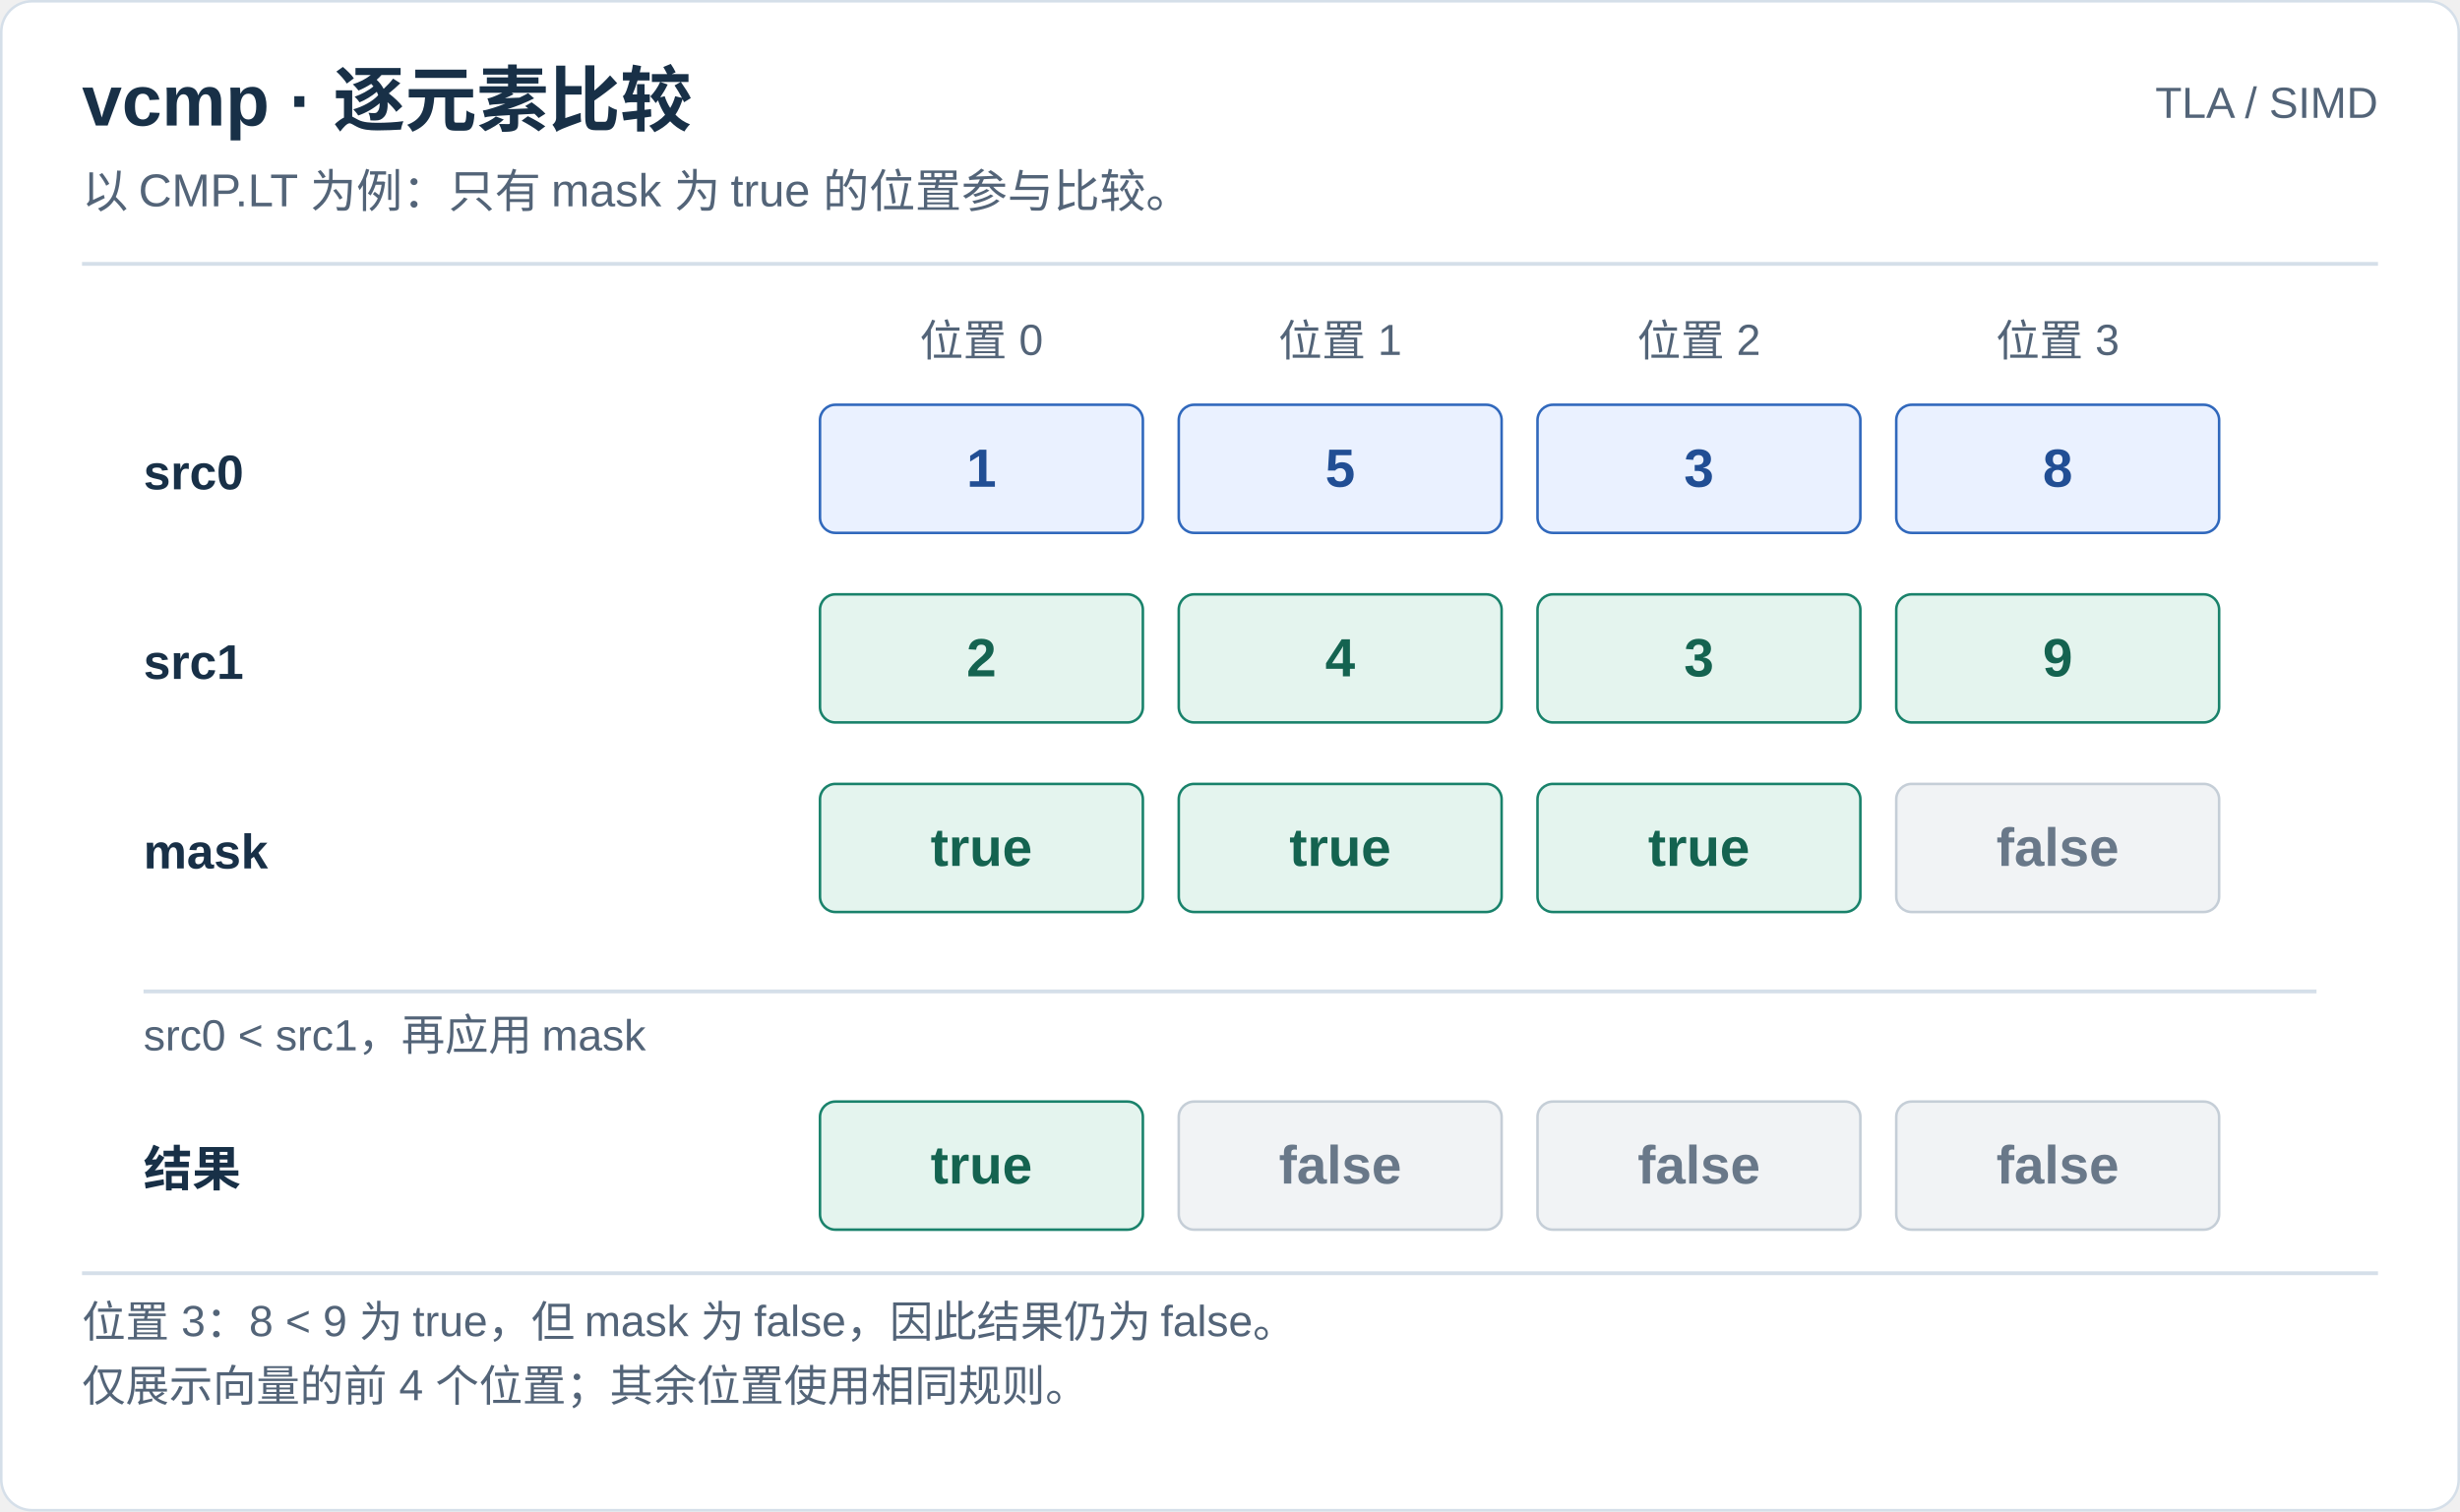
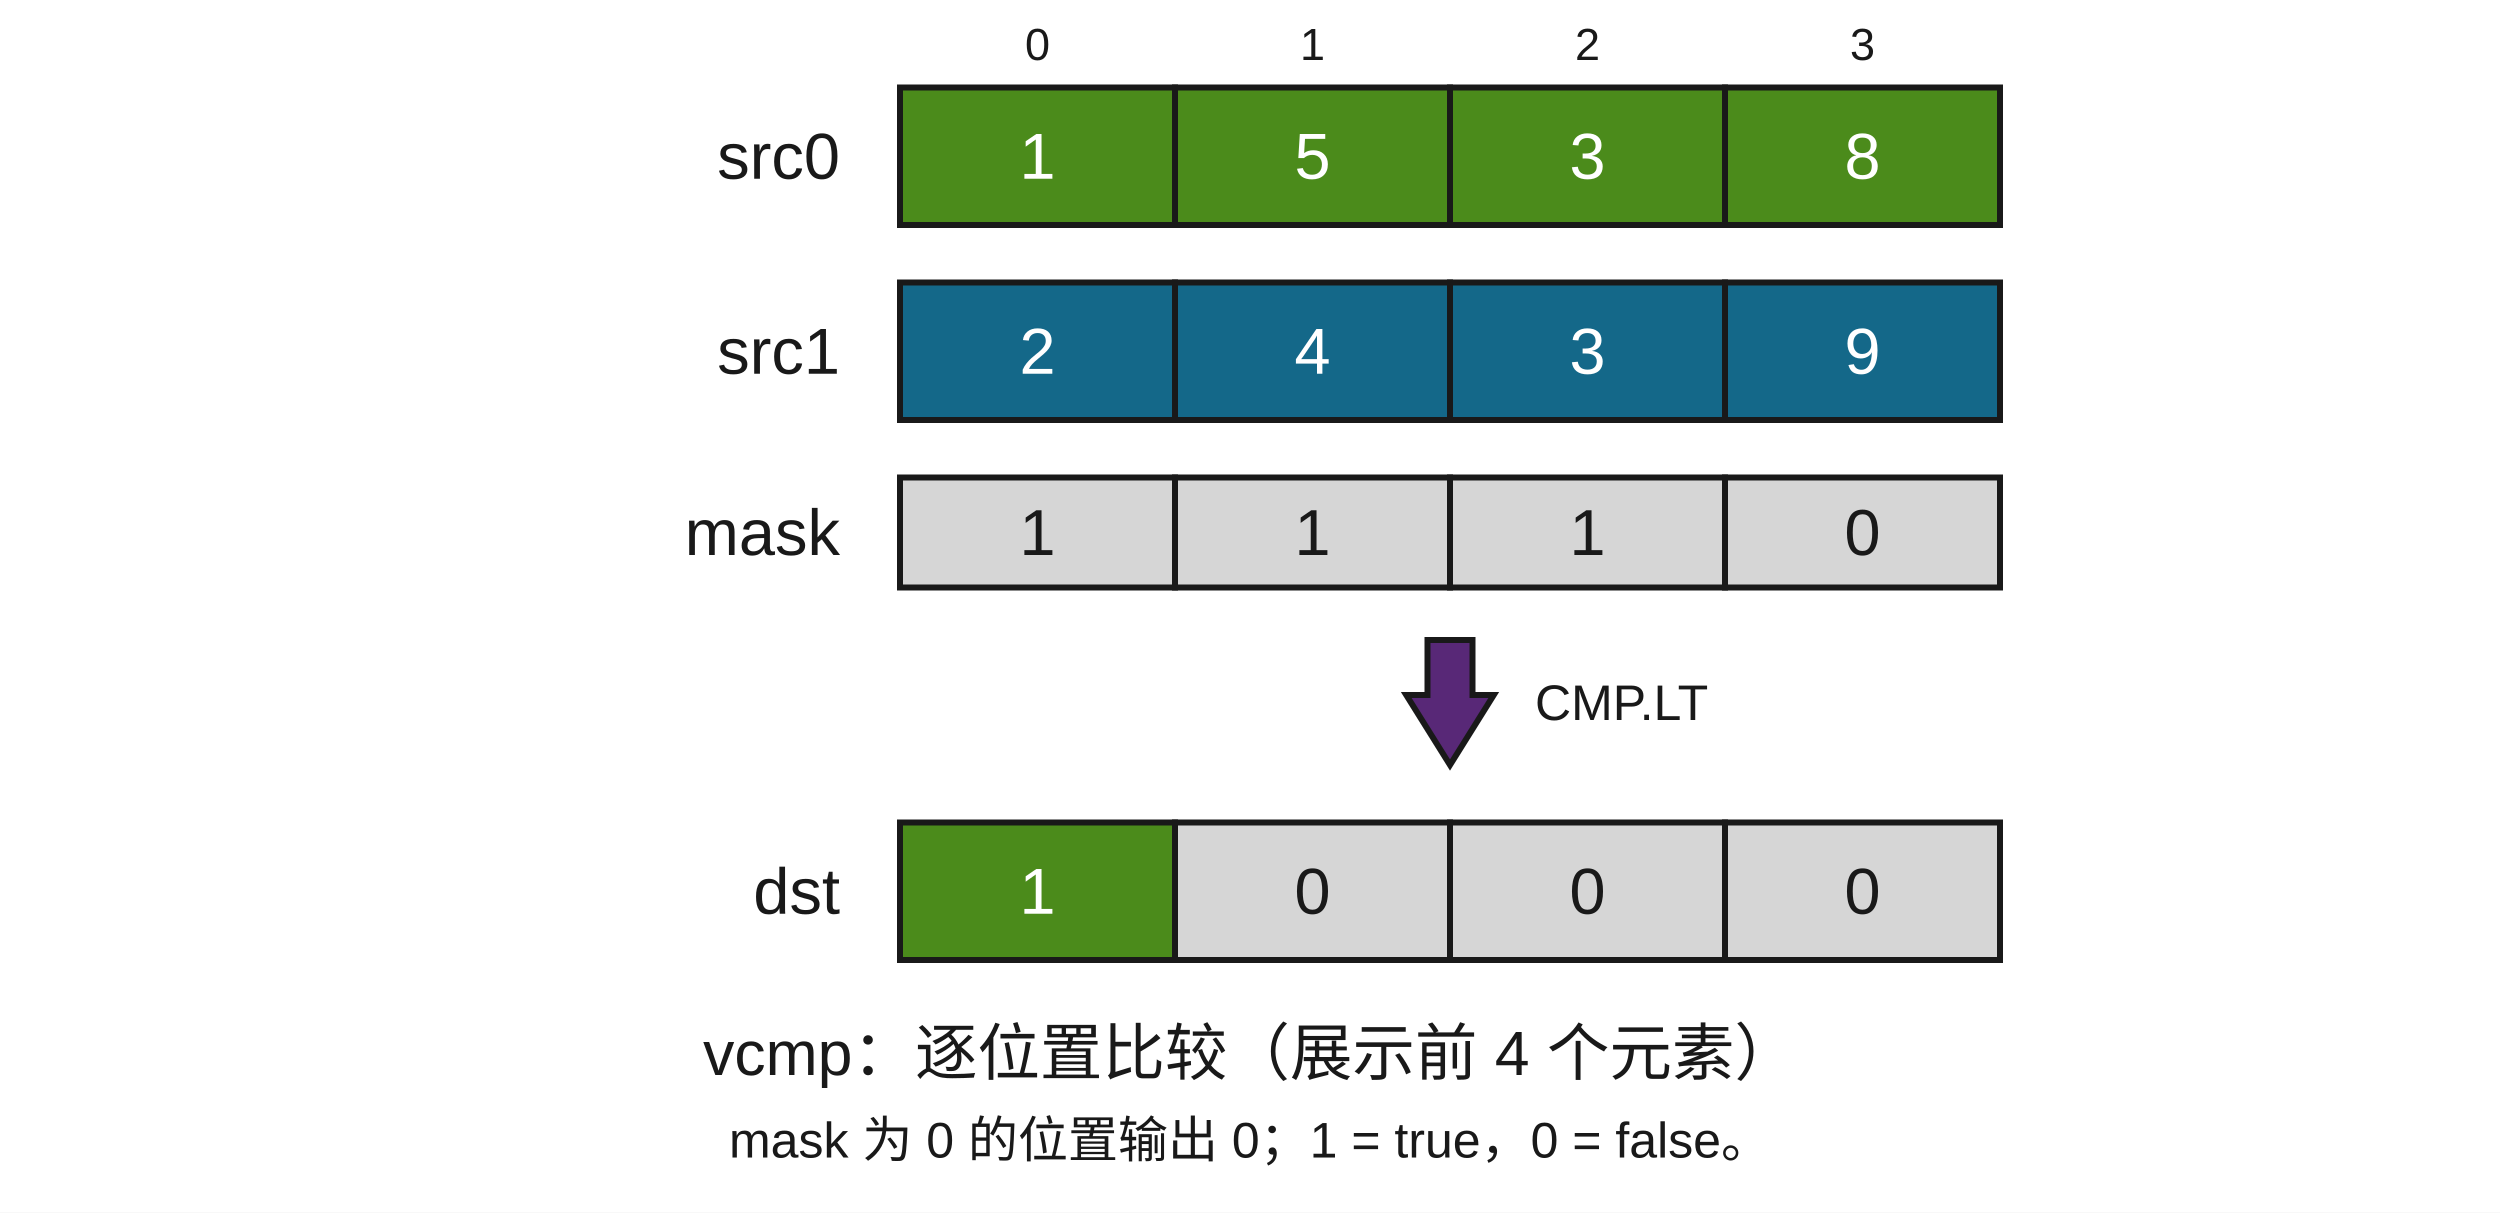
- <svg xmlns="http://www.w3.org/2000/svg" width="960" height="590" viewBox="0 0 960 590" role="img" aria-labelledby="title desc">
-   <defs>
-     <marker id="arrow" viewBox="0 0 10 10" refX="8.5" refY="5" markerWidth="6" markerHeight="6" orient="auto-start-reverse">
-       <path d="M 0 0 L 10 5 L 0 10 Z" fill="#8292A4" />
-     </marker>
-   </defs>
+ <svg xmlns="http://www.w3.org/2000/svg" width="1000" height="485" viewBox="0 0 1000 485" role="img" aria-labelledby="title desc">
  <style>
-     text { font-family: Arial, "Hiragino Sans GB", "Microsoft YaHei", "Noto Sans CJK SC", sans-serif; fill: #183047; }
-     .title { font-size: 28px; font-weight: 700; }
-     .subtitle { font-size: 18px; fill: #536478; }
-     .label { font-size: 19px; font-weight: 600; }
-     .small { font-size: 17px; fill: #536478; }
-     .index { font-size: 15px; fill: #697889; }
-     .cell { font-size: 21px; font-weight: 600; }
+     text { font-family: Arial, "Hiragino Sans GB", "Microsoft YaHei", "Noto Sans CJK SC", sans-serif; fill: #191919; font-size: 26px; }
+     .value { fill: #FFFFFF; }
+     .note { font-size: 20px; }
+     .index { font-size: 18px; }
+     .caption { font-size: 25px; }
  </style>
-   <rect x="0.5" y="0.5" width="959" height="589" rx="12" fill="#FFFFFF" stroke="#D5DFE9" />
-   <text x="32" y="49" class="title">vcmp · 逐元素比较</text>
-   <text x="928" y="46" class="small" text-anchor="end">TLA / SIMD</text>
-   <text x="32" y="81" class="subtitle">以 CMP.LT 为例：只有 mask 为 true 的位置参与比较。</text>
-   <line x1="32" y1="103" x2="928" y2="103" stroke="#D5DFE9" stroke-width="1.5" />
-   <text x="383.0" y="139" class="small" text-anchor="middle">位置 0</text>
-   <text x="523.0" y="139" class="small" text-anchor="middle">位置 1</text>
-   <text x="663.0" y="139" class="small" text-anchor="middle">位置 2</text>
-   <text x="803.0" y="139" class="small" text-anchor="middle">位置 3</text>
-   <text x="56" y="191" class="label">src0</text>
-   <rect x="320" y="158" width="126" height="50" rx="6" fill="#EAF1FF" stroke="#3068BC" />
-   <text x="383.0" y="190.0" class="cell" text-anchor="middle" style="fill:#214E94">1</text>
-   <rect x="460" y="158" width="126" height="50" rx="6" fill="#EAF1FF" stroke="#3068BC" />
-   <text x="523.0" y="190.0" class="cell" text-anchor="middle" style="fill:#214E94">5</text>
-   <rect x="600" y="158" width="126" height="50" rx="6" fill="#EAF1FF" stroke="#3068BC" />
-   <text x="663.0" y="190.0" class="cell" text-anchor="middle" style="fill:#214E94">3</text>
-   <rect x="740" y="158" width="126" height="50" rx="6" fill="#EAF1FF" stroke="#3068BC" />
-   <text x="803.0" y="190.0" class="cell" text-anchor="middle" style="fill:#214E94">8</text>
-   <text x="56" y="265" class="label">src1</text>
-   <rect x="320" y="232" width="126" height="50" rx="6" fill="#E4F4EE" stroke="#19826B" />
-   <text x="383.0" y="264.0" class="cell" text-anchor="middle" style="fill:#146350">2</text>
-   <rect x="460" y="232" width="126" height="50" rx="6" fill="#E4F4EE" stroke="#19826B" />
-   <text x="523.0" y="264.0" class="cell" text-anchor="middle" style="fill:#146350">4</text>
-   <rect x="600" y="232" width="126" height="50" rx="6" fill="#E4F4EE" stroke="#19826B" />
-   <text x="663.0" y="264.0" class="cell" text-anchor="middle" style="fill:#146350">3</text>
-   <rect x="740" y="232" width="126" height="50" rx="6" fill="#E4F4EE" stroke="#19826B" />
-   <text x="803.0" y="264.0" class="cell" text-anchor="middle" style="fill:#146350">9</text>
-   <text x="56" y="339" class="label">mask</text>
-   <rect x="320" y="306" width="126" height="50" rx="6" fill="#E4F4EE" stroke="#19826B" />
-   <text x="383.0" y="338.0" class="cell" text-anchor="middle" style="fill:#146350">true</text>
-   <rect x="460" y="306" width="126" height="50" rx="6" fill="#E4F4EE" stroke="#19826B" />
-   <text x="523.0" y="338.0" class="cell" text-anchor="middle" style="fill:#146350">true</text>
-   <rect x="600" y="306" width="126" height="50" rx="6" fill="#E4F4EE" stroke="#19826B" />
-   <text x="663.0" y="338.0" class="cell" text-anchor="middle" style="fill:#146350">true</text>
-   <rect x="740" y="306" width="126" height="50" rx="6" fill="#F1F3F5" stroke="#C5CED7" />
-   <text x="803.0" y="338.0" class="cell" text-anchor="middle" style="fill:#697889">false</text>
-   <text x="56" y="463" class="label">结果</text>
-   <rect x="320" y="430" width="126" height="50" rx="6" fill="#E4F4EE" stroke="#19826B" />
-   <text x="383.0" y="462.0" class="cell" text-anchor="middle" style="fill:#146350">true</text>
-   <rect x="460" y="430" width="126" height="50" rx="6" fill="#F1F3F5" stroke="#C5CED7" />
-   <text x="523.0" y="462.0" class="cell" text-anchor="middle" style="fill:#697889">false</text>
-   <rect x="600" y="430" width="126" height="50" rx="6" fill="#F1F3F5" stroke="#C5CED7" />
-   <text x="663.0" y="462.0" class="cell" text-anchor="middle" style="fill:#697889">false</text>
-   <rect x="740" y="430" width="126" height="50" rx="6" fill="#F1F3F5" stroke="#C5CED7" />
-   <text x="803.0" y="462.0" class="cell" text-anchor="middle" style="fill:#697889">false</text>
-   <line x1="56" y1="387" x2="904" y2="387" stroke="#D5DFE9" stroke-width="1.5" />
-   <text x="56" y="410" class="small">src0 &lt; src1，再应用 mask</text>
-   <line x1="32" y1="497" x2="928" y2="497" stroke="#D5DFE9" stroke-width="1.5" />
-   <text x="32" y="522" class="small">位置 3：8 &lt; 9 为 true，但 mask 为 false，因此结果仍为 false。</text>
-   <text x="32" y="547" class="small">仅展示向量的前 4 个位置；其余位置使用相同规则。</text>
+   <rect width="1000" height="485" fill="#FFFFFF" />
+   <g id="src0">
+     <rect x="360" y="35" width="110" height="55" fill="#4B8B1B" stroke="#191919" stroke-width="2.4" />
+     <text x="415" y="71.5" text-anchor="middle" class="value">1</text>
+     <text x="415" y="24" text-anchor="middle" class="index">0</text>
+     <rect x="470" y="35" width="110" height="55" fill="#4B8B1B" stroke="#191919" stroke-width="2.4" />
+     <text x="525" y="71.5" text-anchor="middle" class="value">5</text>
+     <text x="525" y="24" text-anchor="middle" class="index">1</text>
+     <rect x="580" y="35" width="110" height="55" fill="#4B8B1B" stroke="#191919" stroke-width="2.4" />
+     <text x="635" y="71.5" text-anchor="middle" class="value">3</text>
+     <text x="635" y="24" text-anchor="middle" class="index">2</text>
+     <rect x="690" y="35" width="110" height="55" fill="#4B8B1B" stroke="#191919" stroke-width="2.4" />
+     <text x="745" y="71.5" text-anchor="middle" class="value">8</text>
+     <text x="745" y="24" text-anchor="middle" class="index">3</text>
+   </g>
+   <text x="336" y="71.5" text-anchor="end">src0</text>
+   <g id="src1">
+     <rect x="360" y="113" width="110" height="55" fill="#146889" stroke="#191919" stroke-width="2.4" />
+     <text x="415" y="149.5" text-anchor="middle" class="value">2</text>
+     <rect x="470" y="113" width="110" height="55" fill="#146889" stroke="#191919" stroke-width="2.4" />
+     <text x="525" y="149.5" text-anchor="middle" class="value">4</text>
+     <rect x="580" y="113" width="110" height="55" fill="#146889" stroke="#191919" stroke-width="2.4" />
+     <text x="635" y="149.5" text-anchor="middle" class="value">3</text>
+     <rect x="690" y="113" width="110" height="55" fill="#146889" stroke="#191919" stroke-width="2.4" />
+     <text x="745" y="149.5" text-anchor="middle" class="value">9</text>
+   </g>
+   <text x="336" y="149.5" text-anchor="end">src1</text>
+   <g id="mask">
+     <rect x="360" y="191" width="110" height="44" fill="#D6D6D6" stroke="#191919" stroke-width="2.4" />
+     <text x="415" y="222" text-anchor="middle" class="value" style="fill:#191919">1</text>
+     <rect x="470" y="191" width="110" height="44" fill="#D6D6D6" stroke="#191919" stroke-width="2.4" />
+     <text x="525" y="222" text-anchor="middle" class="value" style="fill:#191919">1</text>
+     <rect x="580" y="191" width="110" height="44" fill="#D6D6D6" stroke="#191919" stroke-width="2.4" />
+     <text x="635" y="222" text-anchor="middle" class="value" style="fill:#191919">1</text>
+     <rect x="690" y="191" width="110" height="44" fill="#D6D6D6" stroke="#191919" stroke-width="2.4" />
+     <text x="745" y="222" text-anchor="middle" class="value" style="fill:#191919">0</text>
+   </g>
+   <text x="336" y="222" text-anchor="end">mask</text>
+   <polygon points="571,256 589,256 589,278 597.5,278 580,306 562.5,278 571,278" fill="#582877" stroke="#191919" stroke-width="2.4" />
+   <text x="614" y="288" text-anchor="start" class="note">CMP.LT</text>
+   <g id="dst">
+     <rect x="360" y="329" width="110" height="55" fill="#4B8B1B" stroke="#191919" stroke-width="2.4" />
+     <text x="415" y="365.5" text-anchor="middle" class="value">1</text>
+     <rect x="470" y="329" width="110" height="55" fill="#D6D6D6" stroke="#191919" stroke-width="2.4" />
+     <text x="525" y="365.5" text-anchor="middle" class="value" style="fill:#191919">0</text>
+     <rect x="580" y="329" width="110" height="55" fill="#D6D6D6" stroke="#191919" stroke-width="2.4" />
+     <text x="635" y="365.5" text-anchor="middle" class="value" style="fill:#191919">0</text>
+     <rect x="690" y="329" width="110" height="55" fill="#D6D6D6" stroke="#191919" stroke-width="2.4" />
+     <text x="745" y="365.5" text-anchor="middle" class="value" style="fill:#191919">0</text>
+   </g>
+   <text x="336" y="365.5" text-anchor="end">dst</text>
+   <text x="500" y="430" text-anchor="middle" class="caption">vcmp：逐位置比较（展示前 4 个元素）</text>
+   <text x="500" y="463" text-anchor="middle" class="note">mask 为 0 的位置输出 0；1 = true，0 = false。</text>
</svg>
